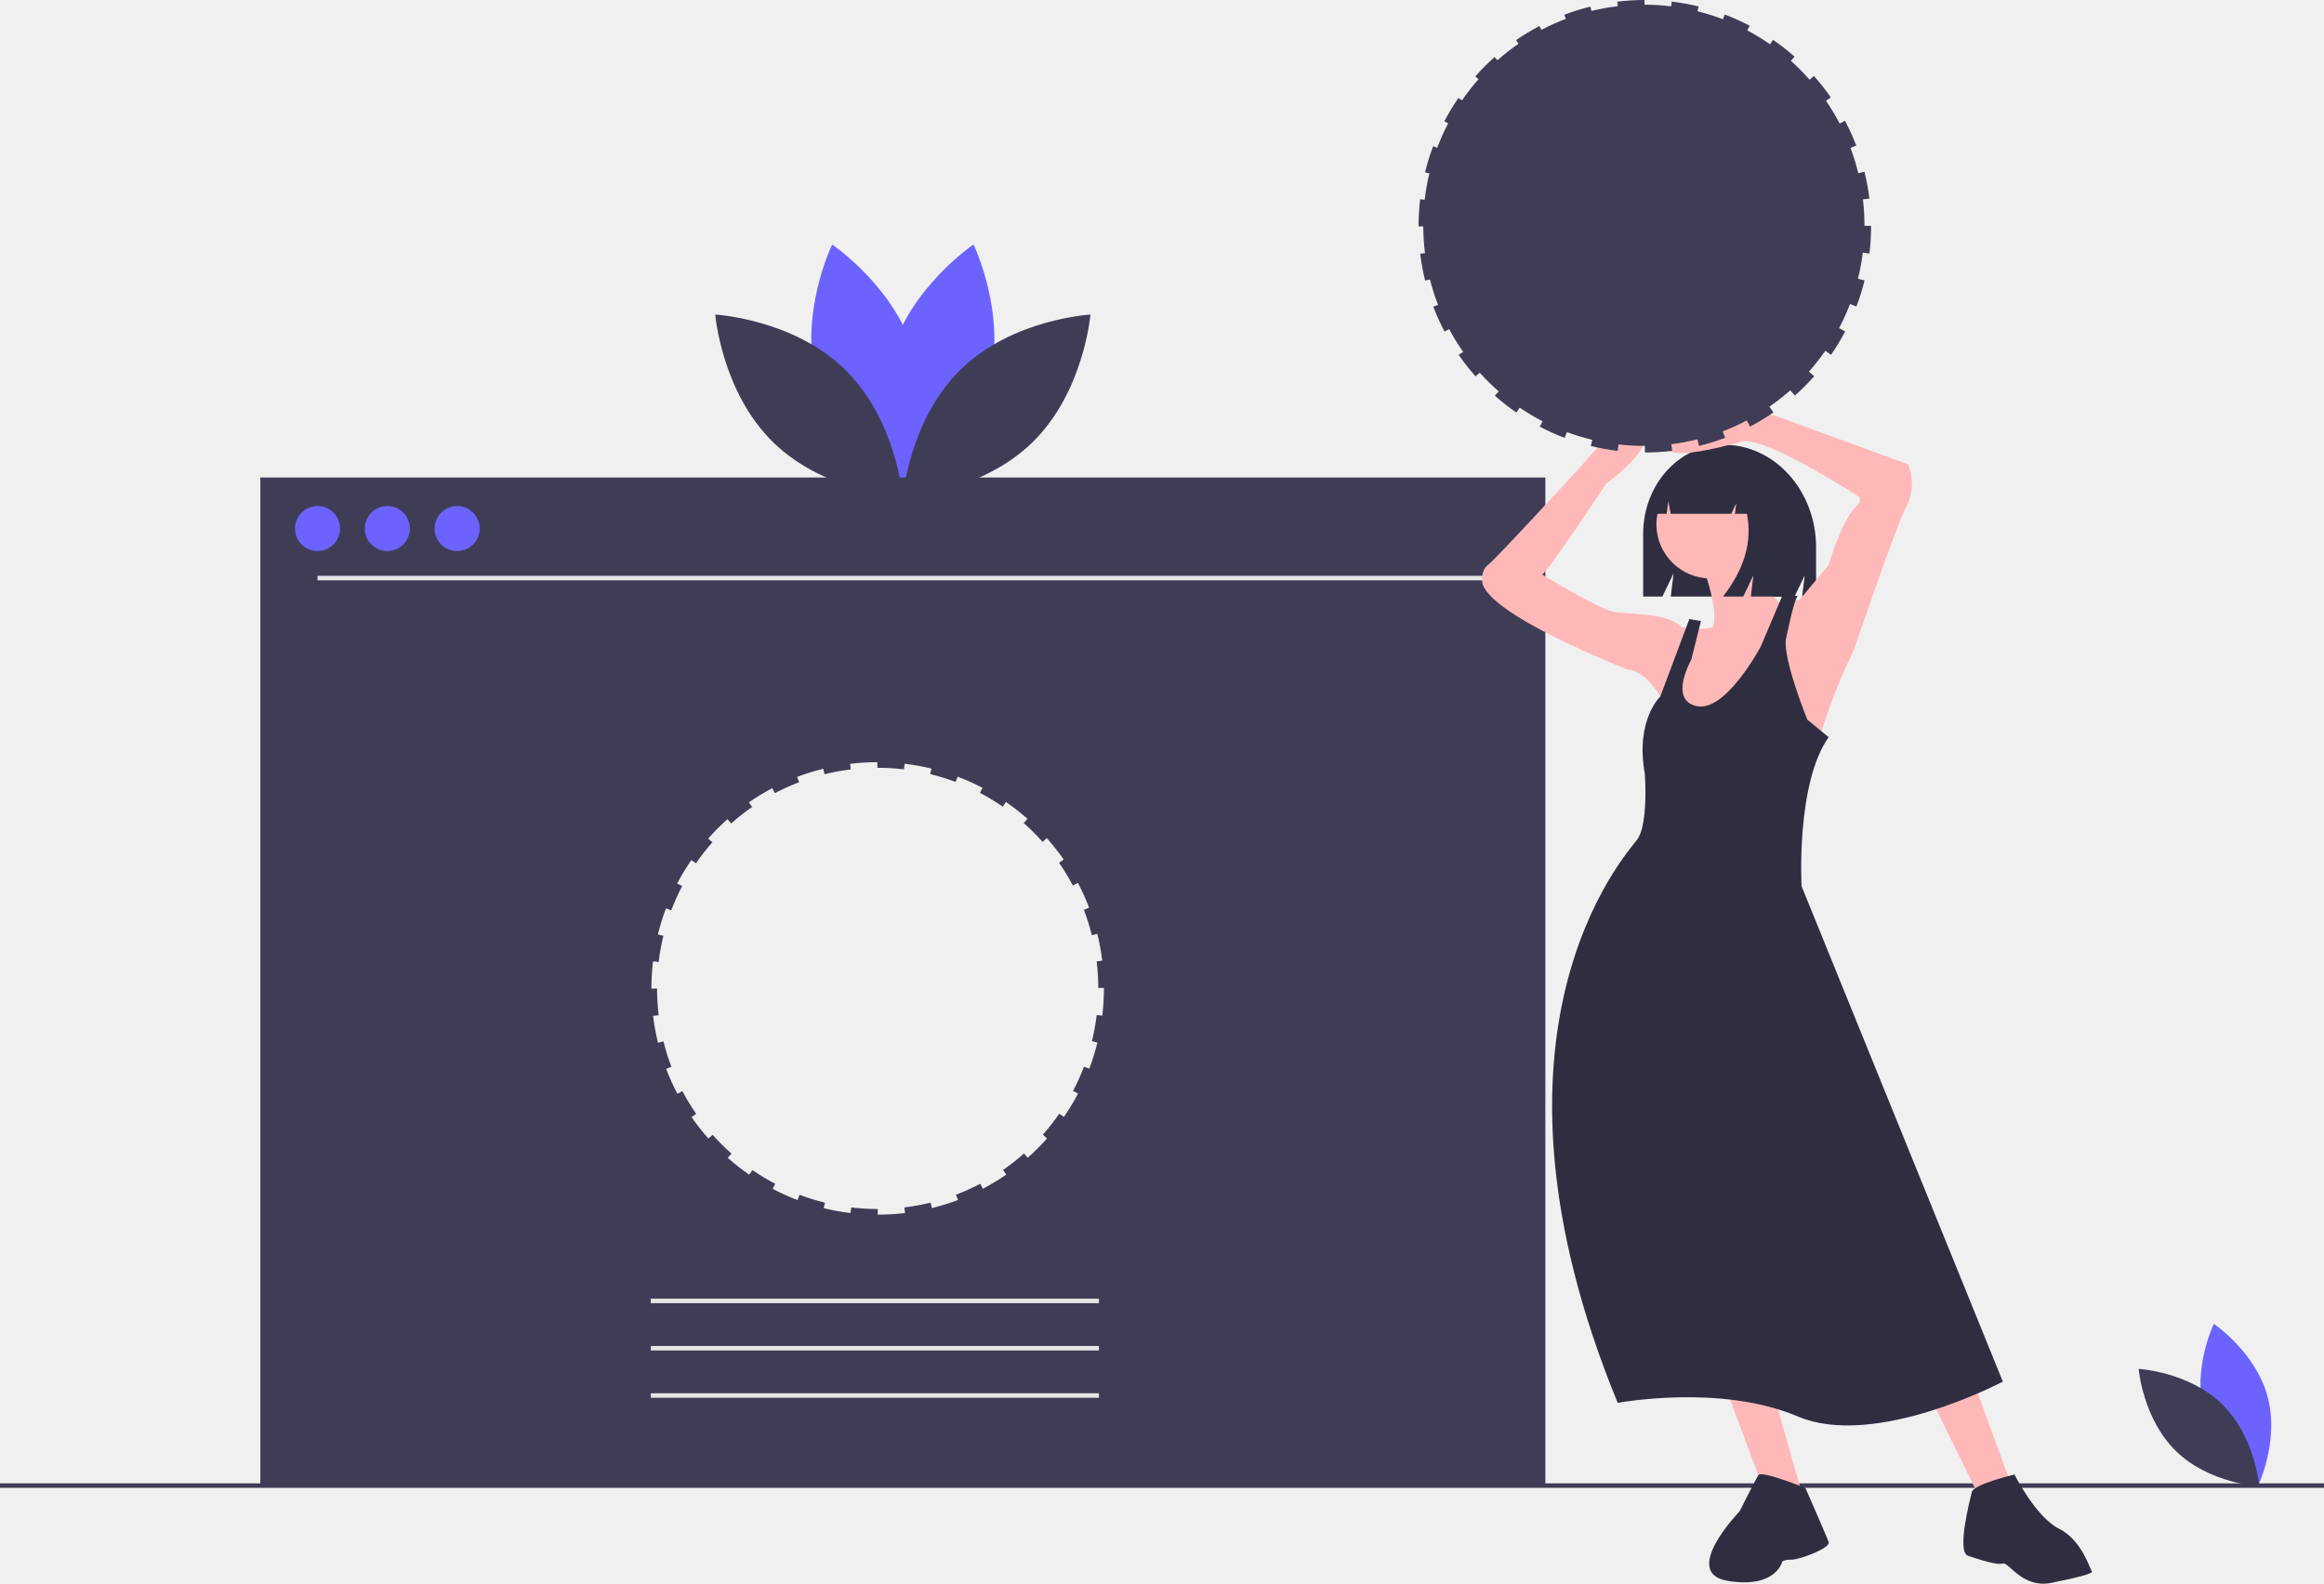
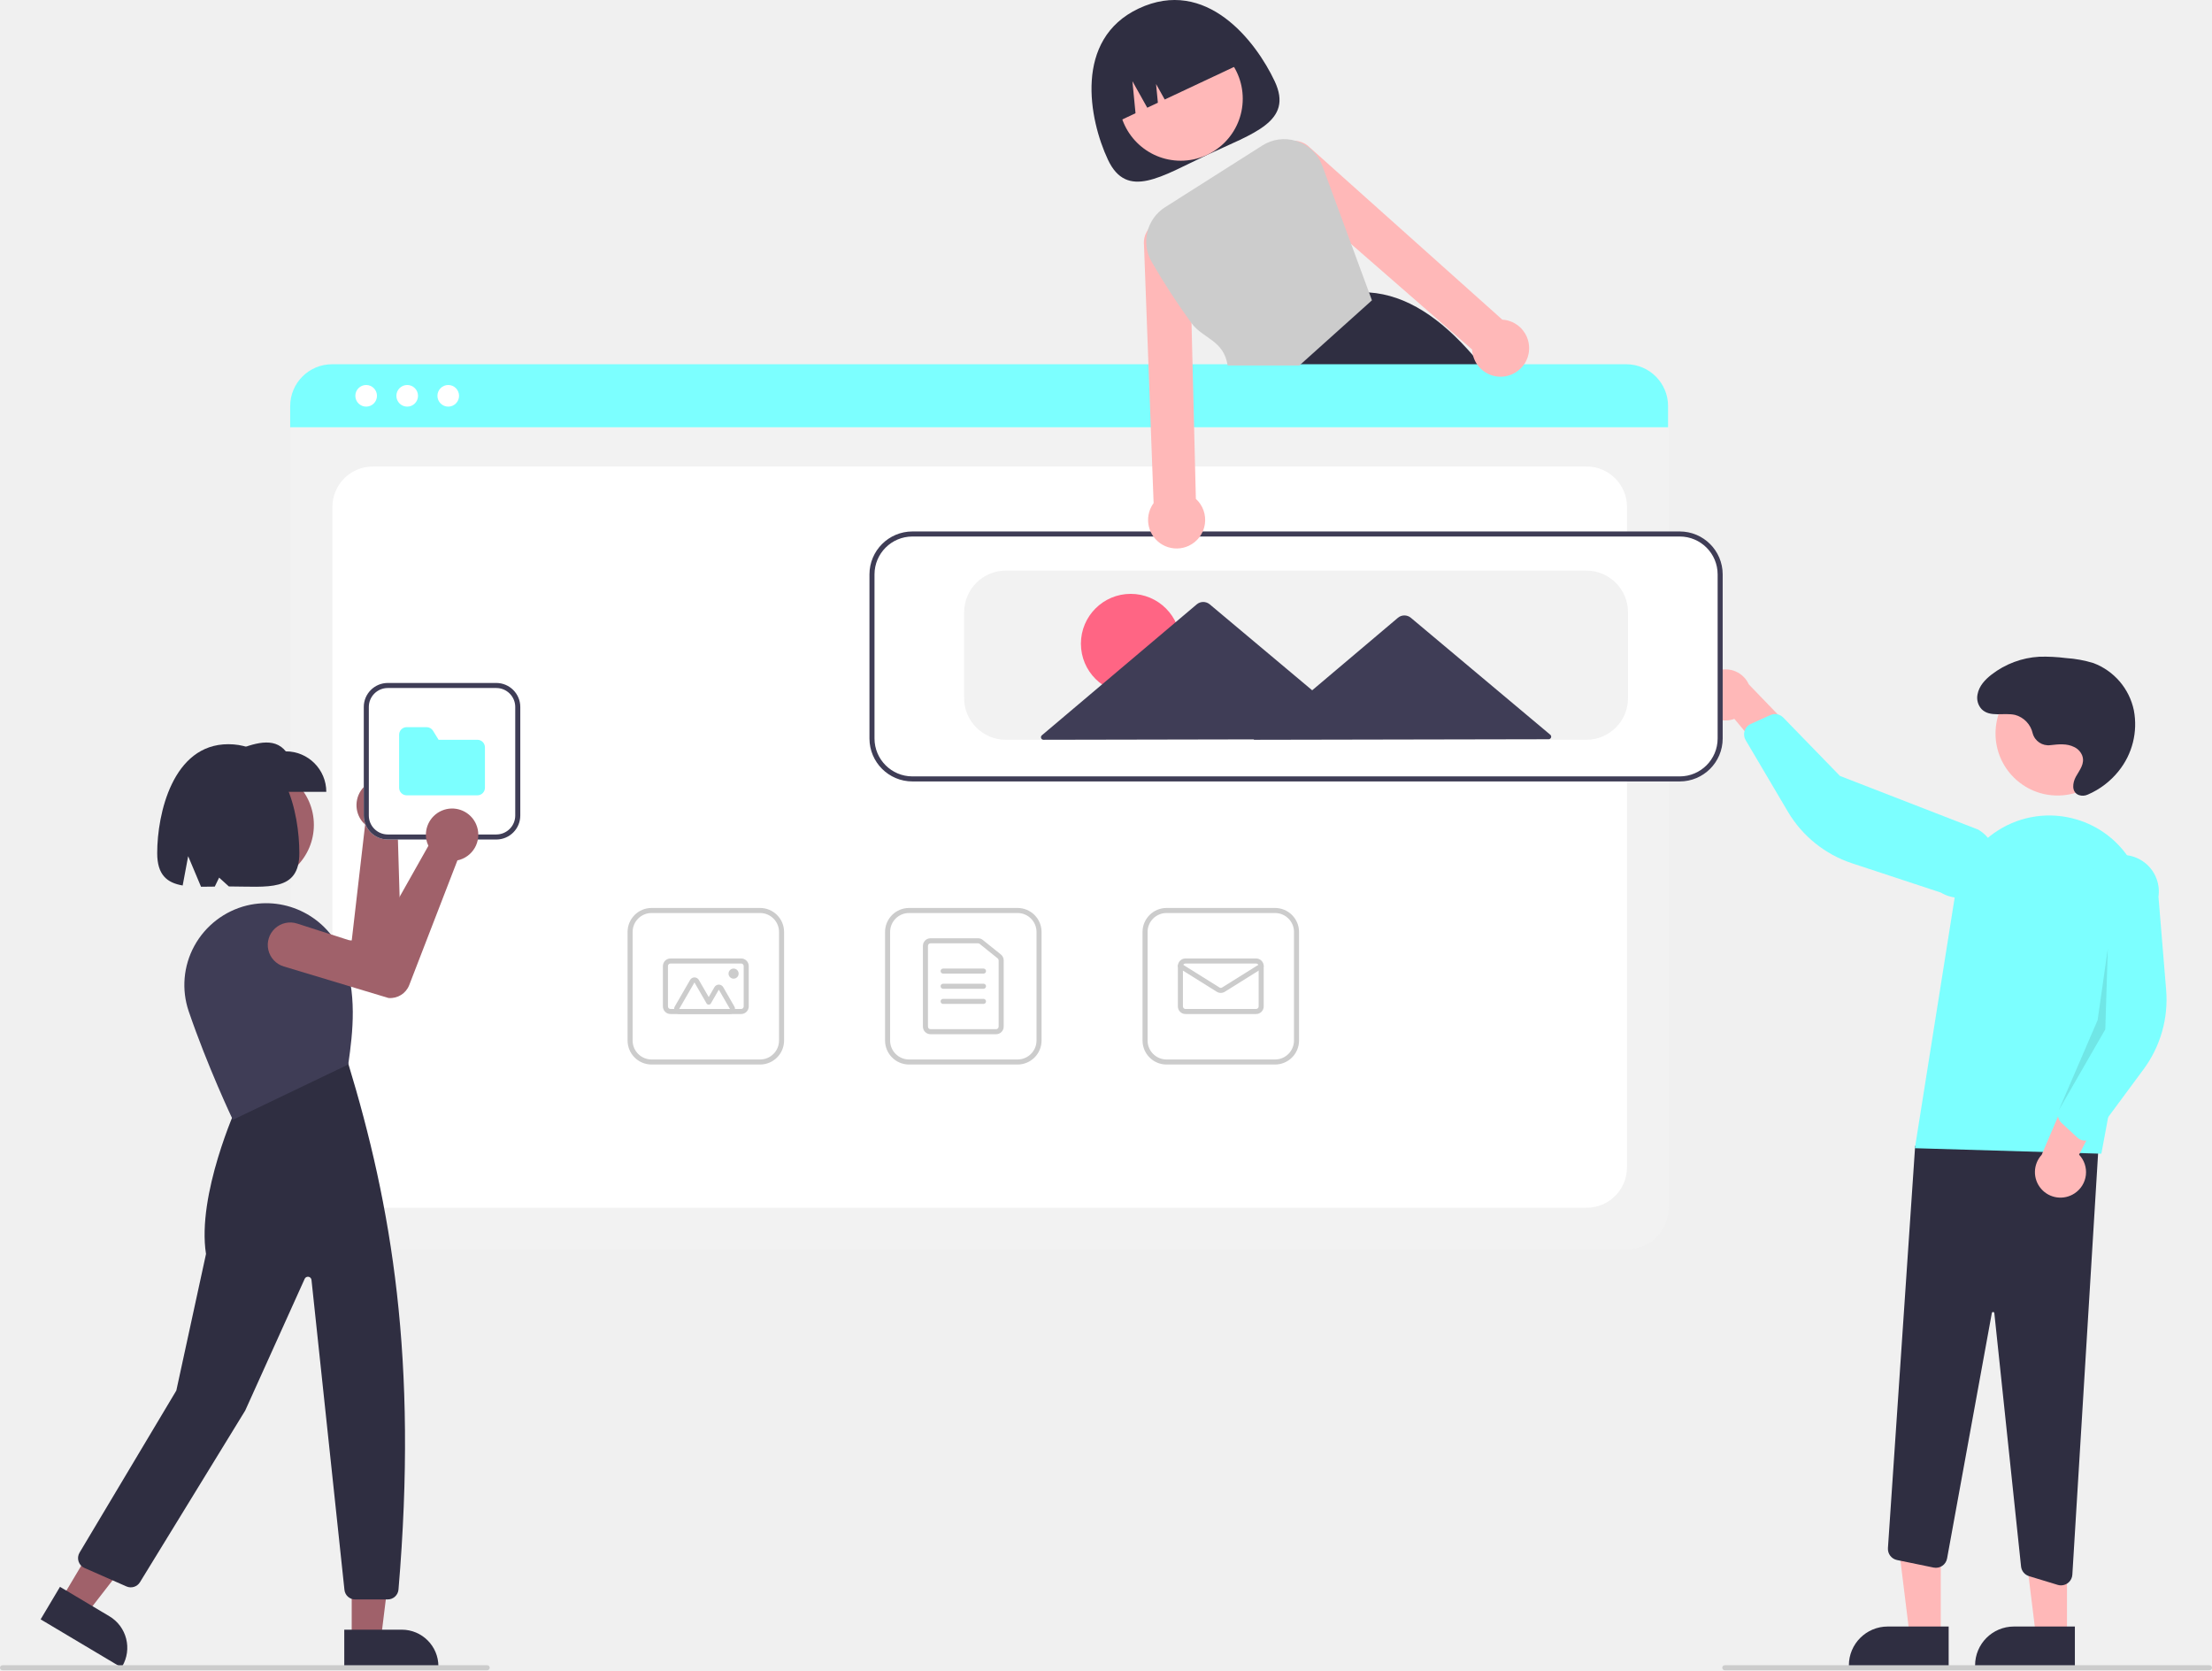
- <svg xmlns="http://www.w3.org/2000/svg" id="b79b2564-0055-490c-a0c3-a5b940142b8d" data-name="Layer 1" width="1032" height="703.27" viewBox="0 0 1032 703.27">
-   <path d="M523.04,268.993c-8.382,30.986-37.093,50.176-37.093,50.176s-15.121-31.047-6.738-62.033,37.093-50.176,37.093-50.176S531.422,238.007,523.04,268.993Z" transform="translate(-84 -98.36496)" fill="#6c63ff" />
-   <path d="M446.786,268.993c8.382,30.986,37.093,50.176,37.093,50.176s15.121-31.047,6.738-62.033-37.093-50.176-37.093-50.176S438.404,238.007,446.786,268.993Z" transform="translate(-84 -98.36496)" fill="#6c63ff" />
-   <path d="M459.103,262.334c23.001,22.39,25.81,56.81,25.81,56.81s-34.482-1.883-57.483-24.273-25.81-56.81-25.81-56.81S436.102,239.943,459.103,262.334Z" transform="translate(-84 -98.36496)" fill="#3f3d56" />
-   <path d="M510.723,262.334c-23.001,22.39-25.81,56.81-25.81,56.81s34.482-1.883,57.483-24.273,25.81-56.81,25.81-56.81S533.724,239.943,510.723,262.334Z" transform="translate(-84 -98.36496)" fill="#3f3d56" />
-   <path d="M1062.752,726.152c5.391,19.928,23.856,32.27,23.856,32.27s9.725-19.968,4.334-39.896-23.856-32.27-23.856-32.27S1057.361,706.224,1062.752,726.152Z" transform="translate(-84 -98.36496)" fill="#6c63ff" />
-   <path d="M1070.674,721.869c14.793,14.4,16.6,36.537,16.6,36.537s-22.177-1.211-36.97-15.611-16.6-36.537-16.6-36.537S1055.881,707.469,1070.674,721.869Z" transform="translate(-84 -98.36496)" fill="#3f3d56" />
-   <path d="M199.594,310.406v447.745H770.232v-447.745ZM574.212,537.287a101.783,101.783,0,0,1-.722,12.104l-2.488-.299a97.576,97.576,0,0,1-2.119,11.635l2.435.597a100.053,100.053,0,0,1-3.607,11.592l-2.344-.889a97.447,97.447,0,0,1-4.861,10.788l2.219,1.166a100.694,100.694,0,0,1-6.286,10.379l-2.062-1.426a98.395,98.395,0,0,1-7.301,9.308l1.876,1.663a101.235,101.235,0,0,1-8.575,8.577l-1.663-1.876a98.394,98.394,0,0,1-9.302,7.3l1.426,2.061a100.835,100.835,0,0,1-10.369,6.284l-1.167-2.217a97.44,97.44,0,0,1-10.782,4.863l.89,2.343a99.857,99.857,0,0,1-11.583,3.609l-.598-2.433a97.568,97.568,0,0,1-11.634,2.125l.3,2.488a101.993,101.993,0,0,1-12.104.728l-.001-2.5-.047.001a98.939,98.939,0,0,1-11.758-.705l-.298,2.489a100.956,100.956,0,0,1-11.934-2.166l.597-2.436a97.2,97.2,0,0,1-11.302-3.51l-.888,2.344a100.203,100.203,0,0,1-11.068-4.981l1.166-2.219a97.943,97.943,0,0,1-10.122-6.124l-1.425,2.062a101.48,101.48,0,0,1-9.549-7.48l1.662-1.878a98.58,98.58,0,0,1-8.368-8.358l-1.875,1.665a101.348,101.348,0,0,1-7.491-9.536l2.061-1.428a97.957,97.957,0,0,1-6.133-10.107l-2.218,1.168a100.344,100.344,0,0,1-4.994-11.057l2.343-.891a97.203,97.203,0,0,1-3.525-11.289l-2.434.6a100.425,100.425,0,0,1-2.184-11.933l2.487-.3a98.928,98.928,0,0,1-.72-11.852l-2.501.047.001-.133a101.646,101.646,0,0,1,.71-11.969l2.489.297a97.587,97.587,0,0,1,2.108-11.638l-2.436-.595a99.953,99.953,0,0,1,3.596-11.595l2.345.887a97.44,97.44,0,0,1,4.851-10.793l-2.22-1.164a100.866,100.866,0,0,1,6.276-10.386l2.063,1.424a98.385,98.385,0,0,1,7.291-9.314l-1.878-1.661a101.373,101.373,0,0,1,8.566-8.585l1.666,1.875a98.398,98.398,0,0,1,9.296-7.31l-1.429-2.061a100.929,100.929,0,0,1,10.363-6.295l1.17,2.218a97.441,97.441,0,0,1,10.776-4.874l-.893-2.344a99.745,99.745,0,0,1,11.58-3.62l.601,2.433a97.58,97.58,0,0,1,11.632-2.137l-.302-2.487a101.641,101.641,0,0,1,12.104-.739l.003,2.501c.048-0.0.095-.002.143-.002a98.941,98.941,0,0,1,11.663.694l.296-2.489a100.623,100.623,0,0,1,11.937,2.154l-.594,2.437a97.19,97.19,0,0,1,11.306,3.499l.886-2.346a100.047,100.047,0,0,1,11.073,4.971l-1.164,2.221a97.945,97.945,0,0,1,10.129,6.114l1.423-2.064a101.676,101.676,0,0,1,9.556,7.472l-1.66,1.88a98.56,98.56,0,0,1,8.376,8.35l1.874-1.666a101.376,101.376,0,0,1,7.5,9.527l-2.06,1.43a97.952,97.952,0,0,1,6.143,10.102l2.217-1.171a100.349,100.349,0,0,1,5.005,11.052l-2.343.894a97.188,97.188,0,0,1,3.536,11.285l2.434-.602a100.563,100.563,0,0,1,2.195,11.93l-2.486.303a98.921,98.921,0,0,1,.729,11.804h2.502Z" transform="translate(-84 -98.36496)" fill="#3f3d56" />
-   <circle cx="141" cy="234.709" r="10" fill="#6c63ff" />
-   <circle cx="172" cy="234.709" r="10" fill="#6c63ff" />
-   <circle cx="203" cy="234.709" r="10" fill="#6c63ff" />
-   <rect x="141" y="255.709" width="518" height="2" fill="#e6e6e6" />
-   <rect x="289" y="576.709" width="199" height="2" fill="#e6e6e6" />
-   <rect x="289" y="597.709" width="199" height="2" fill="#e6e6e6" />
-   <rect x="289" y="618.709" width="199" height="2" fill="#e6e6e6" />
-   <rect y="658.709" width="1032" height="2" fill="#3f3d56" />
-   <path d="M849.366,295.848h0c-19.72,0-35.707,17.741-35.707,39.627v27.805h8.552l4.951-10.302-1.238,10.302h54.967l4.501-9.366-1.125,9.366h6.189V341.448C890.456,316.264,872.059,295.848,849.366,295.848Z" transform="translate(-84 -98.36496)" fill="#2f2e41" />
-   <polygon points="765.634 614.389 781.963 658.219 801.729 668.531 786.26 614.389 765.634 614.389" fill="#ffb8b8" />
-   <polygon points="855.871 617.827 880.793 668.531 893.684 660.797 874.778 609.233 855.871 617.827" fill="#ffb8b8" />
-   <circle cx="759.619" cy="232.818" r="24.063" fill="#ffb8b8" />
-   <path d="M840.181,350.09s8.594,22.344,3.438,28.36,32.657-9.453,32.657-9.453-16.329-19.766-15.469-28.36Z" transform="translate(-84 -98.36496)" fill="#ffb8b8" />
-   <path d="M870.26,367.277l12.891-2.578,12.891-15.469s6.016-21.485,13.75-27.501V319.151s-39.532-25.782-51.564-24.922c0,0-40.392,12.032-32.657,0,2.175-3.384,5.914-6.088,10.165-8.227a49.889,49.889,0,0,1,39.521-1.955l56.02,20.495a22.284,22.284,0,0,1-.859,18.907c-5.156,10.313-23.204,63.595-23.204,63.595a238.619,238.619,0,0,0-11.172,26.641c-4.297,12.891-7.735,21.485-7.735,21.485l-73.049-.859,6.016-26.641s-6.016-11.172-14.61-12.032c0,0-61.876-24.063-64.455-38.673,0,0-.859-5.156,2.578-7.735s42.11-44.689,42.11-44.689,17.188-22.344,25.782-15.469-15.469,24.063-15.469,24.063-24.922,37.813-28.36,40.392c0,0,24.063,14.61,30.938,16.329s23.204,0,30.938,6.875a27.082,27.082,0,0,0,20.625-2.578C861.666,368.137,870.26,367.277,870.26,367.277Z" transform="translate(-84 -98.36496)" fill="#ffb8b8" />
-   <path d="M834.165,373.293,821.274,407.669s-11.172,10.313-6.875,34.376c0,0,1.719,22.344-3.438,29.219s-76.486,85.08-8.594,250.084c0,0,45.548-8.594,79.924,6.016S973.387,711.895,973.387,711.895L884.01,491.89s-2.578-45.548,12.032-66.173l-9.453-7.735s-11.172-27.501-9.453-36.095c0,0,3.438-17.188,5.156-18.907h-6.875l-9.453,22.344s-15.469,29.219-28.36,26.641-2.578-20.625-2.578-20.625l4.297-17.188Z" transform="translate(-84 -98.36496)" fill="#2f2e41" />
-   <path d="M885.729,759.162s-19.522-7.985-20.933-5.711-8.286,16.024-8.286,16.024-26.641,27.501-5.156,30.938,24.063-8.594,24.063-8.594.859-.859,4.297-.859,17.188-5.156,16.329-7.735S885.729,759.162,885.729,759.162Z" transform="translate(-84 -98.36496)" fill="#2f2e41" />
-   <path d="M978.544,753.146s-18.047,4.297-18.907,7.735-6.875,26.641-1.719,28.36,12.891,4.297,15.469,3.438,8.594,11.172,21.485,8.594,18.907-4.297,18.047-5.156-4.297-13.75-14.61-18.907S978.544,753.146,978.544,753.146Z" transform="translate(-84 -98.36496)" fill="#2f2e41" />
-   <path d="M859.517,306.764a18.727,18.727,0,0,0-14.776-7.54h-.701c-13.516,0-24.473,12.231-24.473,27.318v0h4.529l.731-5.567,1.072,5.567h26.861l2.25-4.71-.563,4.71H859.733q3.699,18.369-10.629,36.738h9.002l4.501-9.42-1.125,9.42h17.16l3.376-21.666C882.016,325.388,872.589,311.629,859.517,306.764Z" transform="translate(-84 -98.36496)" fill="#2f2e41" />
-   <path d="M911.937,198.646c0-.08.003-.159.003-.239a98.954,98.954,0,0,0-.678-11.519l2.861-.349a100.484,100.484,0,0,0-2.195-11.93l-2.74.678a97.196,97.196,0,0,0-3.462-11.272l2.576-.983a100.24,100.24,0,0,0-5.005-11.052l-2.376,1.255a97.938,97.938,0,0,0-6.073-10.124l2.148-1.491a101.35,101.35,0,0,0-7.5-9.529l-1.901,1.69a98.566,98.566,0,0,0-8.325-8.401l1.636-1.851a101.41,101.41,0,0,0-9.556-7.473l-1.361,1.974A97.974,97.974,0,0,0,859.884,111.846l1.08-2.061a100.492,100.492,0,0,0-11.072-4.971l-.798,2.113a97.198,97.198,0,0,0-11.318-3.573l.52-2.13a100.371,100.371,0,0,0-11.938-2.155l-.25,2.114a98.914,98.914,0,0,0-11.852-.745l-.002-2.074a101.818,101.818,0,0,0-12.104.739l.245,2.015a97.592,97.592,0,0,0-11.7,2.105l-.477-1.931a100.063,100.063,0,0,0-11.578,3.622l.695,1.825a97.425,97.425,0,0,0-10.85,4.879l-.899-1.704a100.875,100.875,0,0,0-10.362,6.294l1.087,1.569a98.399,98.399,0,0,0-9.358,7.347l-1.262-1.421a101.397,101.397,0,0,0-8.567,8.586l1.424,1.259a98.377,98.377,0,0,0-7.329,9.377l-1.571-1.084a100.677,100.677,0,0,0-6.276,10.385l1.706.895a97.445,97.445,0,0,0-4.855,10.866l-1.826-.691a100.015,100.015,0,0,0-3.597,11.595l1.932.472a97.611,97.611,0,0,0-2.075,11.704l-2.017-.24a102.051,102.051,0,0,0-.71,12.007v.095l2.077-.039a98.9,98.9,0,0,0,.769,11.89l-2.111.255a100.533,100.533,0,0,0,2.183,11.932l2.128-.524a97.209,97.209,0,0,0,3.599,11.303l-2.112.803a100.451,100.451,0,0,0,4.994,11.056l2.06-1.085a97.99,97.99,0,0,0,6.203,10.086l-1.971,1.365a101.493,101.493,0,0,0,7.49,9.537l1.848-1.64a98.581,98.581,0,0,0,8.419,8.307l-1.685,1.903a101.127,101.127,0,0,0,9.548,7.482l1.486-2.152a97.913,97.913,0,0,0,10.144,6.054l-1.249,2.379a100.441,100.441,0,0,0,11.068,4.981l.977-2.577a97.192,97.192,0,0,0,11.289,3.437l-.671,2.741a100.427,100.427,0,0,0,11.935,2.167l.342-2.864a98.973,98.973,0,0,0,11.283.651c.159,0,.318-.005.477-.006l.001,2.936a101.904,101.904,0,0,0,12.104-.728l-.358-2.96a97.547,97.547,0,0,0,11.568-2.157l.724,2.939a100.214,100.214,0,0,0,11.582-3.61l-1.087-2.862a97.45,97.45,0,0,0,10.708-4.859l1.438,2.733a100.824,100.824,0,0,0,10.37-6.285l-1.767-2.553a98.399,98.399,0,0,0,9.241-7.263l2.065,2.33a101.387,101.387,0,0,0,8.575-8.577l-2.33-2.065a98.39,98.39,0,0,0,7.263-9.245l2.554,1.766a100.982,100.982,0,0,0,6.286-10.378l-2.733-1.437a97.454,97.454,0,0,0,4.857-10.714l2.864,1.086a100.146,100.146,0,0,0,3.605-11.591l-2.939-.722a97.559,97.559,0,0,0,2.151-11.568l2.961.356a102.004,102.004,0,0,0,.722-12.104v-.19Z" transform="translate(-84 -98.36496)" fill="#3f3d56" />
+ <svg xmlns="http://www.w3.org/2000/svg" id="a27520da-4319-485c-96d7-e776d7397e13" data-name="Layer 1" width="876.272" height="661.473" viewBox="0 0 876.272 661.473">
+   <path d="M685.834,138.655c7.516,15.995-8.411,20.526-26.655,29.099s-31.898,17.942-39.414,1.947-13.615-47.743,12.195-59.871C658.66,97.284,678.318,122.659,685.834,138.655Z" transform="translate(-180.8642 -106.4605)" fill="#2f2e41" />
+   <circle cx="467.746" cy="39.089" r="24.561" fill="#ffb8b8" />
+   <path d="M770.29,254.473c-.85-1.11-1.7-2.2-2.56-3.26q-1.665-2.07-3.35-4.01c-12.73-14.69-26.27-23.94-41.18-24.93h-.02l-.22-.02-29.71,28.96-10.1,9.84.22.54,5.45,13.57h95.49A234.834,234.834,0,0,0,770.29,254.473Z" transform="translate(-180.8642 -106.4605)" fill="#2f2e41" />
+   <path d="M621.902,155.438l0,0,8.792-4.131-1.225-12.683,5.879,10.496,4.202-1.975-.714-7.399,3.43,6.123,31.224-14.673,0,0a26,26,0,0,0-34.589-12.474l-4.525,2.126A26,26,0,0,0,621.902,155.438Z" transform="translate(-180.8642 -106.4605)" fill="#2f2e41" />
+   <path d="M825.39,601.261H312.552a16.519,16.519,0,0,1-16.5-16.5V276.607a12.102,12.102,0,0,1,12.088-12.088H829.593a12.311,12.311,0,0,1,12.297,12.297V584.761A16.519,16.519,0,0,1,825.39,601.261Z" transform="translate(-180.8642 -106.4605)" fill="#f2f2f2" />
+   <path d="M328.552,584.761h480.839a16,16,0,0,0,16-16V307.213a16,16,0,0,0-16-16H328.552a16,16,0,0,0-16,16V568.761A16,16,0,0,0,328.552,584.761Z" transform="translate(-180.8642 -106.4605)" fill="#fff" />
+   <path d="M841.66,275.663H295.82v-8.4a16.574,16.574,0,0,1,16.56-16.55H825.1a16.574,16.574,0,0,1,16.56,16.55Z" transform="translate(-180.8642 -106.4605)" fill="#7cffff" />
+   <circle cx="145.051" cy="156.752" r="4.283" fill="#fff" />
+   <circle cx="161.31" cy="156.752" r="4.283" fill="#fff" />
+   <circle cx="177.569" cy="156.752" r="4.283" fill="#fff" />
+   <path d="M583.974,528.04h-43a9.511,9.511,0,0,1-9.5-9.5v-43a9.511,9.511,0,0,1,9.5-9.5h43a9.511,9.511,0,0,1,9.5,9.5v43A9.511,9.511,0,0,1,583.974,528.04Zm-43-60a7.508,7.508,0,0,0-7.5,7.5v43a7.508,7.508,0,0,0,7.5,7.5h43a7.508,7.508,0,0,0,7.5-7.5v-43a7.508,7.508,0,0,0-7.5-7.5Z" transform="translate(-180.8642 -106.4605)" fill="#ccc" />
+   <path d="M575.474,516.04h-26a3.003,3.003,0,0,1-3-3v-32a3.003,3.003,0,0,1,3-3h18.839a3.007,3.007,0,0,1,1.879.662l7.16,5.754a2.984,2.984,0,0,1,1.121,2.338v26.246A3.003,3.003,0,0,1,575.474,516.04Zm-26-36a1.001,1.001,0,0,0-1,1v32a1.001,1.001,0,0,0,1,1h26a1.001,1.001,0,0,0,1-1v-26.246a.995.995,0,0,0-.374-.779l-7.161-5.754a1.002,1.002,0,0,0-.626-.22Z" transform="translate(-180.8642 -106.4605)" fill="#ccc" />
+   <path d="M570.474,492.04h-16a1,1,0,0,1,0-2h16a1,1,0,0,1,0,2Z" transform="translate(-180.8642 -106.4605)" fill="#ccc" />
+   <path d="M570.474,498.04h-16a1,1,0,0,1,0-2h16a1,1,0,0,1,0,2Z" transform="translate(-180.8642 -106.4605)" fill="#ccc" />
+   <path d="M570.474,504.04h-16a1,1,0,0,1,0-2h16a1,1,0,0,1,0,2Z" transform="translate(-180.8642 -106.4605)" fill="#ccc" />
+   <path d="M685.974,528.04h-43a9.511,9.511,0,0,1-9.5-9.5v-43a9.511,9.511,0,0,1,9.5-9.5h43a9.511,9.511,0,0,1,9.5,9.5v43A9.511,9.511,0,0,1,685.974,528.04Zm-43-60a7.508,7.508,0,0,0-7.5,7.5v43a7.508,7.508,0,0,0,7.5,7.5h43a7.508,7.508,0,0,0,7.5-7.5v-43a7.508,7.508,0,0,0-7.5-7.5Z" transform="translate(-180.8642 -106.4605)" fill="#ccc" />
+   <path d="M678.474,508.04h-28a3.003,3.003,0,0,1-3-3v-16a3.003,3.003,0,0,1,3-3h28a3.003,3.003,0,0,1,3,3v16A3.003,3.003,0,0,1,678.474,508.04Zm-28-20a1.001,1.001,0,0,0-1,1v16a1.001,1.001,0,0,0,1,1h28a1.001,1.001,0,0,0,1-1v-16a1.001,1.001,0,0,0-1-1Z" transform="translate(-180.8642 -106.4605)" fill="#ccc" />
+   <path d="M664.474,499.678a3.003,3.003,0,0,1-1.59-.453l-14.94-9.337a1,1,0,0,1,1.061-1.696l14.94,9.337a1.006,1.006,0,0,0,1.06,0l14.939-9.337a1,1,0,0,1,1.061,1.696l-14.939,9.337A3.004,3.004,0,0,1,664.474,499.678Z" transform="translate(-180.8642 -106.4605)" fill="#ccc" />
+   <path d="M481.974,528.04h-43a9.511,9.511,0,0,1-9.5-9.5v-43a9.511,9.511,0,0,1,9.5-9.5h43a9.511,9.511,0,0,1,9.5,9.5v43A9.511,9.511,0,0,1,481.974,528.04Zm-43-60a7.508,7.508,0,0,0-7.5,7.5v43a7.508,7.508,0,0,0,7.5,7.5h43a7.508,7.508,0,0,0,7.5-7.5v-43a7.508,7.508,0,0,0-7.5-7.5Z" transform="translate(-180.8642 -106.4605)" fill="#ccc" />
+   <path d="M474.474,508.04h-28a3.003,3.003,0,0,1-3-3v-16a3.003,3.003,0,0,1,3-3h28a3.003,3.003,0,0,1,3,3v16A3.003,3.003,0,0,1,474.474,508.04Zm-28-20a1.001,1.001,0,0,0-1,1v16a1.001,1.001,0,0,0,1,1h28a1.001,1.001,0,0,0,1-1v-16a1.001,1.001,0,0,0-1-1Z" transform="translate(-180.8642 -106.4605)" fill="#ccc" />
+   <path d="M470.036,508.04h-20.124a2,2,0,0,1-1.732-3l6.062-10.5a2,2,0,0,1,3.464,0l3.915,6.781,2.268-3.929a2,2,0,0,1,3.464,0l4.415,7.647a2,2,0,0,1-1.732,3Zm0-2h0l-4.415-7.647-3.134,5.429a1.0 1,0,0,1-.866.5h0a1.0 1,0,0,1-.866-.5l-4.781-8.281-6.062,10.5Z" transform="translate(-180.8642 -106.4605)" fill="#ccc" />
+   <circle cx="290.61" cy="385.579" r="2" fill="#ccc" />
+   <polygon points="768.825 648.15 756.565 648.149 750.733 600.861 768.827 600.862 768.825 648.15" fill="#ffb8b8" />
+   <path d="M952.816,766.494l-39.531-.001v-.5a15.386,15.386,0,0,1,15.386-15.386h.001l24.144.001Z" transform="translate(-180.8642 -106.4605)" fill="#2f2e41" />
+   <polygon points="818.825 648.15 806.565 648.149 800.733 600.861 818.827 600.862 818.825 648.15" fill="#ffb8b8" />
+   <path d="M1002.816,766.494l-39.531-.001v-.5a15.386,15.386,0,0,1,15.386-15.386h.001l24.144.001Z" transform="translate(-180.8642 -106.4605)" fill="#2f2e41" />
+   <path d="M996.014,734.111l-11.354-3.454a4.493,4.493,0,0,1-3.166-3.833L970.908,626.498a.48.48,0,0,0-.479-.447.469.469,0,0,0-.51.409l-17.731,97.199a4.5,4.5,0,0,1-5.335,3.6L932.342,724.269a4.516,4.516,0,0,1-3.582-4.712l10.785-159.312,73.138-7.892-10.868,177.727a4.505,4.505,0,0,1-4.484,4.228A4.526,4.526,0,0,1,996.014,734.111Z" transform="translate(-180.8642 -106.4605)" fill="#2f2e41" />
+   <circle cx="815.08" cy="290.487" r="24.561" fill="#ffb8b8" />
+   <path d="M939.433,561.18l15.858-99.851a37.857,37.857,0,0,1,48.005-30.399h0a37.743,37.743,0,0,1,26.601,43.262l-16.591,89.172Z" transform="translate(-180.8642 -106.4605)" fill="#7cffff" />
+   <path d="M1002.725,579.046a10.056,10.056,0,0,0,1.747-15.32l16.396-31.751-18.465,1.97-12.739,29.849a10.11,10.11,0,0,0,13.061,15.251Z" transform="translate(-180.8642 -106.4605)" fill="#ffb8b8" />
+   <path d="M1006.236,558.126a4.506,4.506,0,0,1-2.426-1.151l-6.273-5.797a4.515,4.515,0,0,1-1.092-5.054l12.537-29.718-1.779-58.72a14.497,14.497,0,1,1,28.727,3.919l3.041,36.912a46.373,46.373,0,0,1-8.938,31.397l-19.552,26.432a4.505,4.505,0,0,1-3.195,1.804A4.455,4.455,0,0,1,1006.236,558.126Z" transform="translate(-180.8642 -106.4605)" fill="#7cffff" />
+   <path d="M854.505,383.566a10.056,10.056,0,0,0,13.426,7.582l22.846,27.478,5.385-17.772-22.52-23.369a10.11,10.11,0,0,0-19.137,6.081Z" transform="translate(-180.8642 -106.4605)" fill="#ffb8b8" />
+   <path d="M872.401,394.955a4.506,4.506,0,0,1,2.006-1.786l7.784-3.517a4.515,4.515,0,0,1,5.08.965l22.478,23.132,54.766,21.257a14.497,14.497,0,1,1-14.809,24.926l-35.177-11.592a46.374,46.374,0,0,1-25.427-20.472l-16.717-28.31a4.505,4.505,0,0,1-.415-3.646A4.454,4.454,0,0,1,872.401,394.955Z" transform="translate(-180.8642 -106.4605)" fill="#7cffff" />
+   <polygon points="835.002 375.652 834.002 407.652 815.58 439.663 830.962 403.99 835.002 375.652" opacity="0.1" />
+   <path d="M993.13,401.563a6.423,6.423,0,0,1-7.031-4.702,9.764,9.764,0,0,0-6.951-7.274c-4.505-1.029-10.012,1.091-13.314-2.322a6.637,6.637,0,0,1-1.575-5.842c.608-3.317,2.981-5.823,5.563-7.827a34.062,34.062,0,0,1,18.866-7.051,67.677,67.677,0,0,1,10.621.528,47.009,47.009,0,0,1,10.864,1.985,25.576,25.576,0,0,1,16.002,18.68,29.528,29.528,0,0,1-6.057,24.13,31.702,31.702,0,0,1-12.161,9.259,4.744,4.744,0,0,1-3.606.183c-2.957-1.176-2.474-4.839-1.126-7.283,1.443-2.615,3.663-5.146,2.503-8.329a6.302,6.302,0,0,0-3.127-3.366c-2.94-1.499-6.228-1.145-9.389-.78Z" transform="translate(-180.8642 -106.4605)" fill="#2f2e41" />
+   <path d="M846.297,415.433h-304a16.519,16.519,0,0,1-16.5-16.5v-65a16.519,16.519,0,0,1,16.5-16.5h304a16.519,16.519,0,0,1,16.5,16.5v65A16.519,16.519,0,0,1,846.297,415.433Z" transform="translate(-180.8642 -106.4605)" fill="#fff" />
+   <path d="M846.297,415.933h-304a17.019,17.019,0,0,1-17-17v-65a17.019,17.019,0,0,1,17-17h304a17.019,17.019,0,0,1,17,17v65A17.019,17.019,0,0,1,846.297,415.933Zm-304-97a15.017,15.017,0,0,0-15,15v65a15.017,15.017,0,0,0,15,15h304a15.017,15.017,0,0,0,15-15v-65a15.017,15.017,0,0,0-15-15Z" transform="translate(-180.8642 -106.4605)" fill="#3f3d56" />
+   <path d="M809.297,399.433h-230a16.519,16.519,0,0,1-16.5-16.5v-34a16.519,16.519,0,0,1,16.5-16.5h230a16.519,16.519,0,0,1,16.5,16.5v34A16.519,16.519,0,0,1,809.297,399.433Z" transform="translate(-180.8642 -106.4605)" fill="#f2f2f2" />
+   <circle cx="447.928" cy="254.915" r="19.732" fill="#ff6584" />
+   <path d="M795.004,397.442l-27.853-23.36-27.372-22.956a4,4,0,0,0-5.153.01l-27.283,23.062-6.664,5.633-10.048-8.427-30.537-25.611a4,4,0,0,0-5.152.01l-30.438,25.728-30.917,26.133a1.0 1,0,0,0,.647,1.764l63.387-.122,20.064-.039-.196.166,59.808-.115,57.067-.11A1.0 1,0,0,0,795.004,397.442Z" transform="translate(-180.8642 -106.4605)" fill="#3f3d56" />
+   <path d="M1056.136,767.933h-192a1,1,0,0,1,0-2h192a1,1,0,0,1,0,2Z" transform="translate(-180.8642 -106.4605)" fill="#ccc" />
+   <path d="M784.92,238.373a11.221,11.221,0,0,0-7.25-5.1,10.301,10.301,0,0,0-1.66-.21l-76.19-68.12a9.015,9.015,0,0,0-5.63-2.69,7.67,7.67,0,0,0-1.27-.04,9.055,9.055,0,0,0-5.96,15.48l29.17,25.43,47.9,41.75a11.916,11.916,0,0,0,.35,2.33,11.266,11.266,0,0,0,9.67,8.37,11.092,11.092,0,0,0,6.05-1,11.407,11.407,0,0,0,3.88-2.97c.11-.13.21-.25.31-.39a11.293,11.293,0,0,0,.63-12.84Z" transform="translate(-180.8642 -106.4605)" fill="#ffb8b8" />
+   <path d="M654.6,304.023l-.71-28.86-.6-23.95-.41-16.76-.81-32.67a9.046,9.046,0,0,0-15.71-5.25,6.923,6.923,0,0,0-.75.96,8.936,8.936,0,0,0-1.56,6.05l1.78,47.67.89,23.95,1.14,30.55a12.047,12.047,0,0,0-.89,1.41,11.248,11.248,0,0,0-.71,8.84,11.311,11.311,0,0,0,15.56,6.63,11.301,11.301,0,0,0,2.78-18.57Z" transform="translate(-180.8642 -106.4605)" fill="#ffb8b8" />
+   <path d="M723.201,222.273l-7.07-19.15-11.44-31.02a16.006,16.006,0,0,0-9.95-9.68c-.18-.06-.37-.12-.55-.17a15.984,15.984,0,0,0-13.24,1.82l-38.53,24.44a16.093,16.093,0,0,0-5.27,21.75,276.323,276.323,0,0,0,15.73,24.19c4.49,6.11,12.85,6.76,14.3,16.76h28.41l28.76-25.82Z" transform="translate(-180.8642 -106.4605)" fill="#ccc" />
+   <circle cx="101.165" cy="326.682" r="23.172" fill="#a0616a" />
+   <path d="M338.916,417.193q.343.273.664.578a10.38,10.38,0,0,1-.417,15.484,9.722,9.722,0,0,1-.814.613l1.568,52.945a8.061,8.061,0,0,1-5.545,7.867l-.096.021-42.989,4.578a8.899,8.899,0,1,1-1.722-17.713l30.644-2.699,5.3-45.851a9.876,9.876,0,0,1-.972-.99,10.38,10.38,0,0,1,14.378-14.833Z" transform="translate(-180.8642 -106.4605)" fill="#a0616a" />
+   <polygon points="139.328 649.174 150.895 649.174 156.397 604.561 139.326 604.561 139.328 649.174" fill="#a0616a" />
+   <path d="M317.242,751.858l22.778-.001h.001a14.516,14.516,0,0,1,14.516,14.516v.472l-37.294.001Z" transform="translate(-180.8642 -106.4605)" fill="#2f2e41" />
+   <polygon points="24.366 633.182 34.304 639.099 61.857 603.582 47.189 594.849 24.366 633.182" fill="#a0616a" />
+   <path d="M204.627,734.889l19.572,11.653.001 0a14.516,14.516,0,0,1,5.046,19.899l-.241.405L196.96,747.767Z" transform="translate(-180.8642 -106.4605)" fill="#2f2e41" />
+   <path d="M334.488,739.877H321.536a4.238,4.238,0,0,1-4.221-3.797L304.258,613.343a1.415,1.415,0,0,0-2.697-.433l-23.555,52.159-41.704,68.003a4.266,4.266,0,0,1-5.329,1.666l-16.66-7.33a4.247,4.247,0,0,1-1.935-6.064l38.337-64.192,11.758-54.085c-3.698-23.455,12.155-58.326,12.316-58.676l.079-.17,43.668-17.068.219.268c17.221,56.514,27.715,117.332,19.967,208.568A4.274,4.274,0,0,1,334.488,739.877Z" transform="translate(-180.8642 -106.4605)" fill="#2f2e41" />
+   <path d="M273.107,549.934l-.203-.427c-.097-.205-9.807-20.684-17.292-42.571a32.285,32.285,0,0,1,2.239-25.873,32.637,32.637,0,0,1,20.813-16.004h0A32.677,32.677,0,0,1,316.591,484.627c5.937,14.847,4.045,30.695,2.264,43.157l-.035.25-.227.109Z" transform="translate(-180.8642 -106.4605)" fill="#3f3d56" />
+   <path d="M310.124,420.054H273.33V404.015c8.076-3.208,15.978-5.937,20.756,0a16.038,16.038,0,0,1,16.038,16.038Z" transform="translate(-180.8642 -106.4605)" fill="#2f2e41" />
+   <path d="M271.293,401.185c-21.996,0-28.153,27.571-28.153,43.126,0,8.674,3.923,11.777,10.088,12.827l2.177-11.611,5.099,12.111c1.732.009,3.551-.025,5.437-.06l1.729-3.56,3.855,3.496c15.441.023,27.921,2.274,27.921-13.203C299.445,428.756,294.046,401.185,271.293,401.185Z" transform="translate(-180.8642 -106.4605)" fill="#2f2e41" />
+   <path d="M373.864,767.933h-192a1,1,0,1,1,0-2h192a1,1,0,0,1,0,2Z" transform="translate(-180.8642 -106.4605)" fill="#ccc" />
+   <path d="M377.474,438.933h-43a9.511,9.511,0,0,1-9.5-9.5v-43a9.511,9.511,0,0,1,9.5-9.5h43a9.511,9.511,0,0,1,9.5,9.5v43A9.511,9.511,0,0,1,377.474,438.933Z" transform="translate(-180.8642 -106.4605)" fill="#fff" />
+   <path d="M377.474,438.933h-43a9.511,9.511,0,0,1-9.5-9.5v-43a9.511,9.511,0,0,1,9.5-9.5h43a9.511,9.511,0,0,1,9.5,9.5v43A9.511,9.511,0,0,1,377.474,438.933Zm-43-60a7.508,7.508,0,0,0-7.5,7.5v43a7.508,7.508,0,0,0,7.5,7.5h43a7.508,7.508,0,0,0,7.5-7.5v-43a7.508,7.508,0,0,0-7.5-7.5Z" transform="translate(-180.8642 -106.4605)" fill="#3f3d56" />
+   <path d="M369.974,421.433h-28a3.003,3.003,0,0,1-3-3v-21a3.003,3.003,0,0,1,3-3h7.882a2.981,2.981,0,0,1,2.555,1.427l2.198,3.573h15.364a3.003,3.003,0,0,1,3,3v16A3.003,3.003,0,0,1,369.974,421.433Z" transform="translate(-180.8642 -106.4605)" fill="#7cffff" />
+   <path d="M369.064,432.042q.21.384.388.79a10.38,10.38,0,0,1-6.393,14.109,9.72,9.72,0,0,1-.988.25l-19.099,49.405a8.061,8.061,0,0,1-8.163,5.099l-.096-.018-41.397-12.462a8.899,8.899,0,1,1,5.286-16.993l29.29,9.404,22.676-40.202a9.876,9.876,0,0,1-.511-1.289,10.38,10.38,0,0,1,19.007-8.091Z" transform="translate(-180.8642 -106.4605)" fill="#a0616a" />
</svg>
